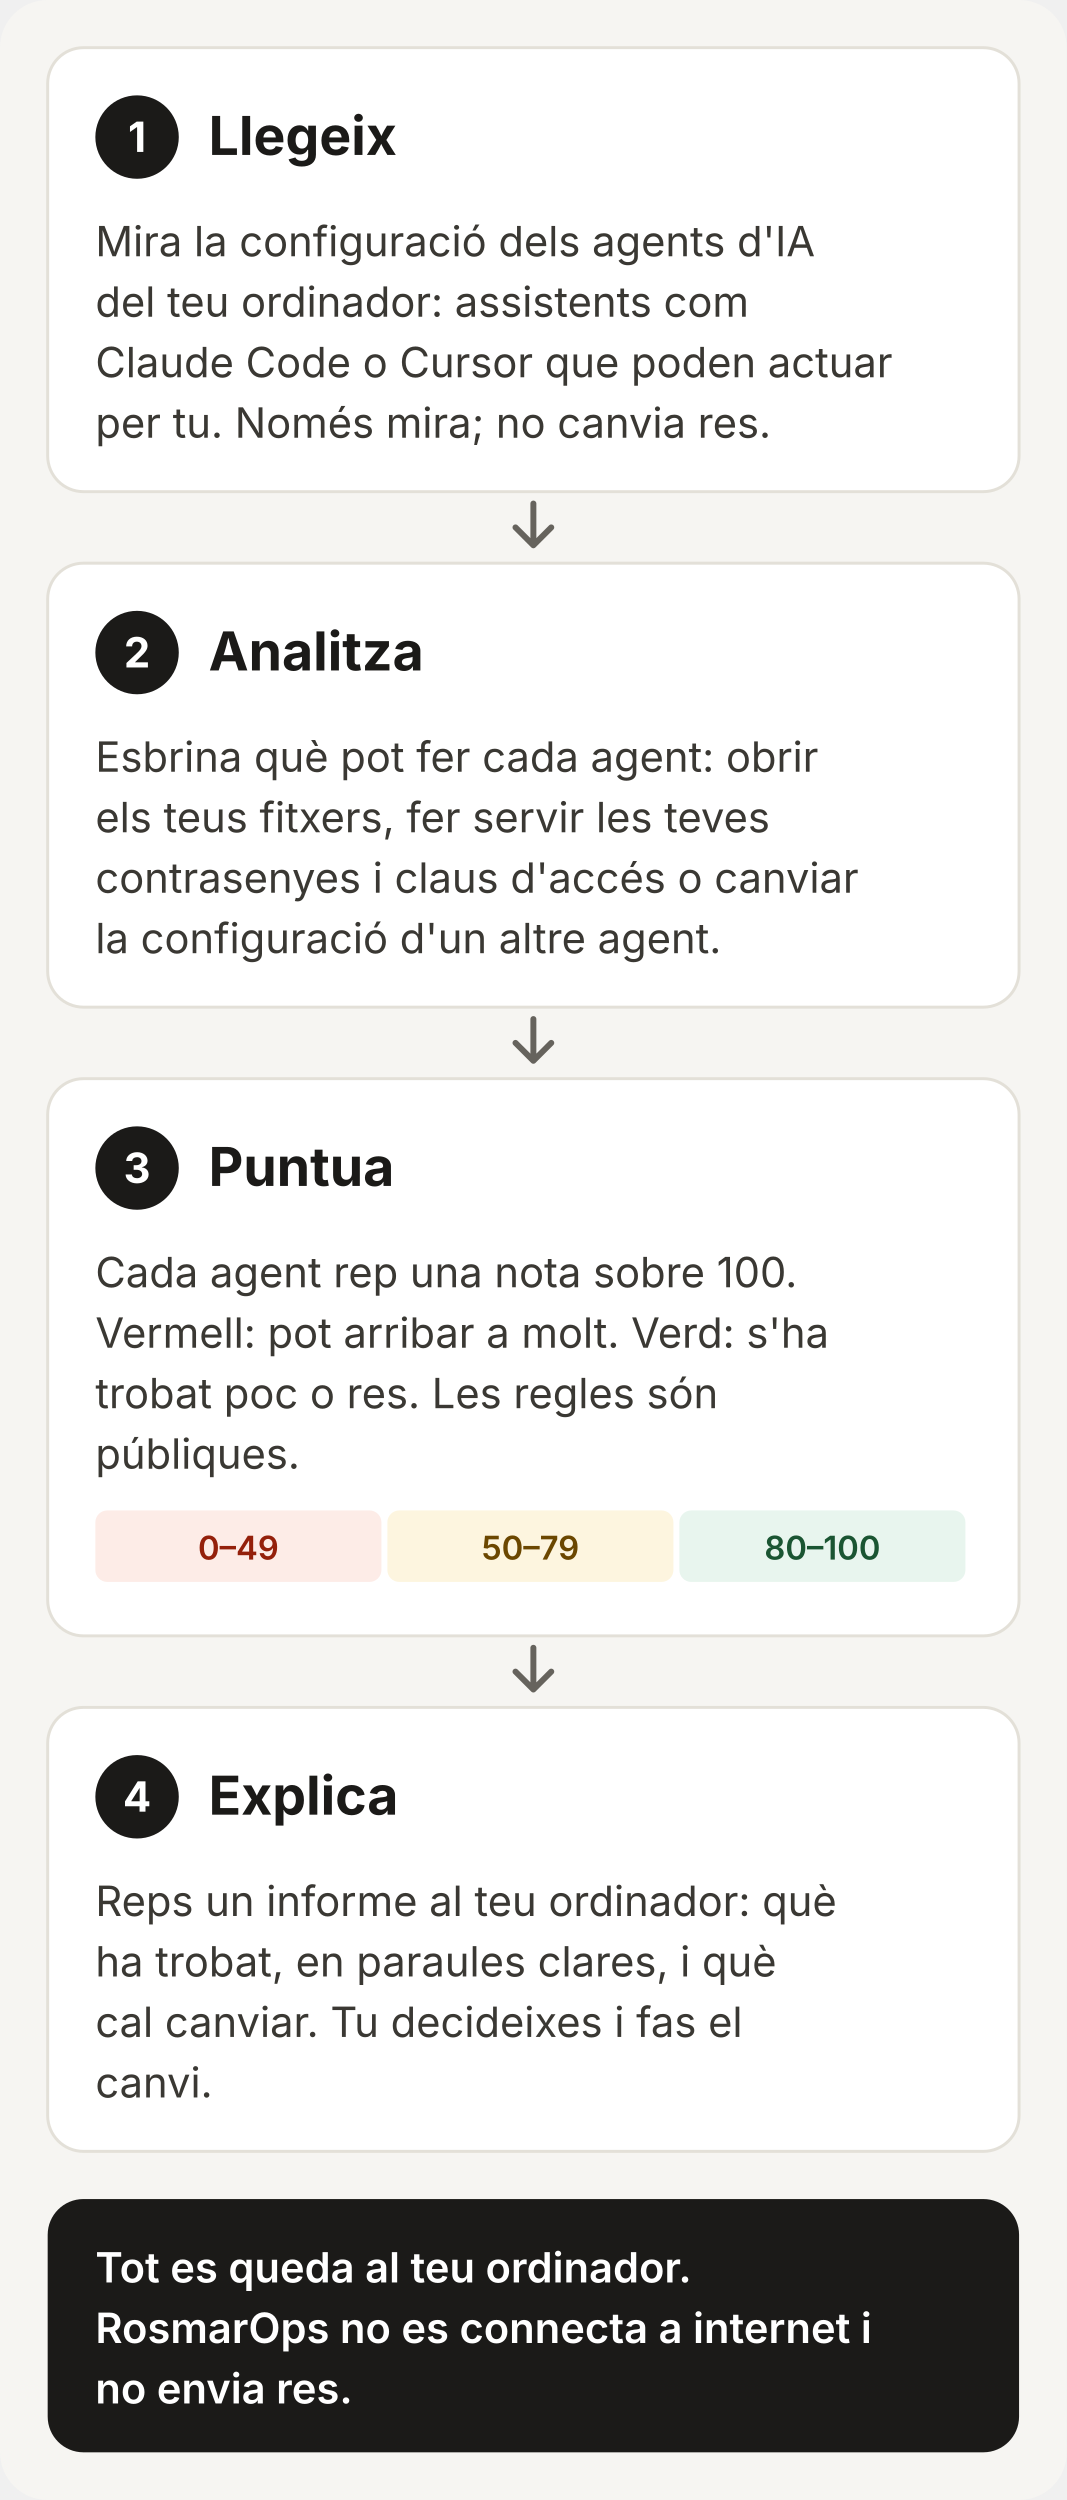
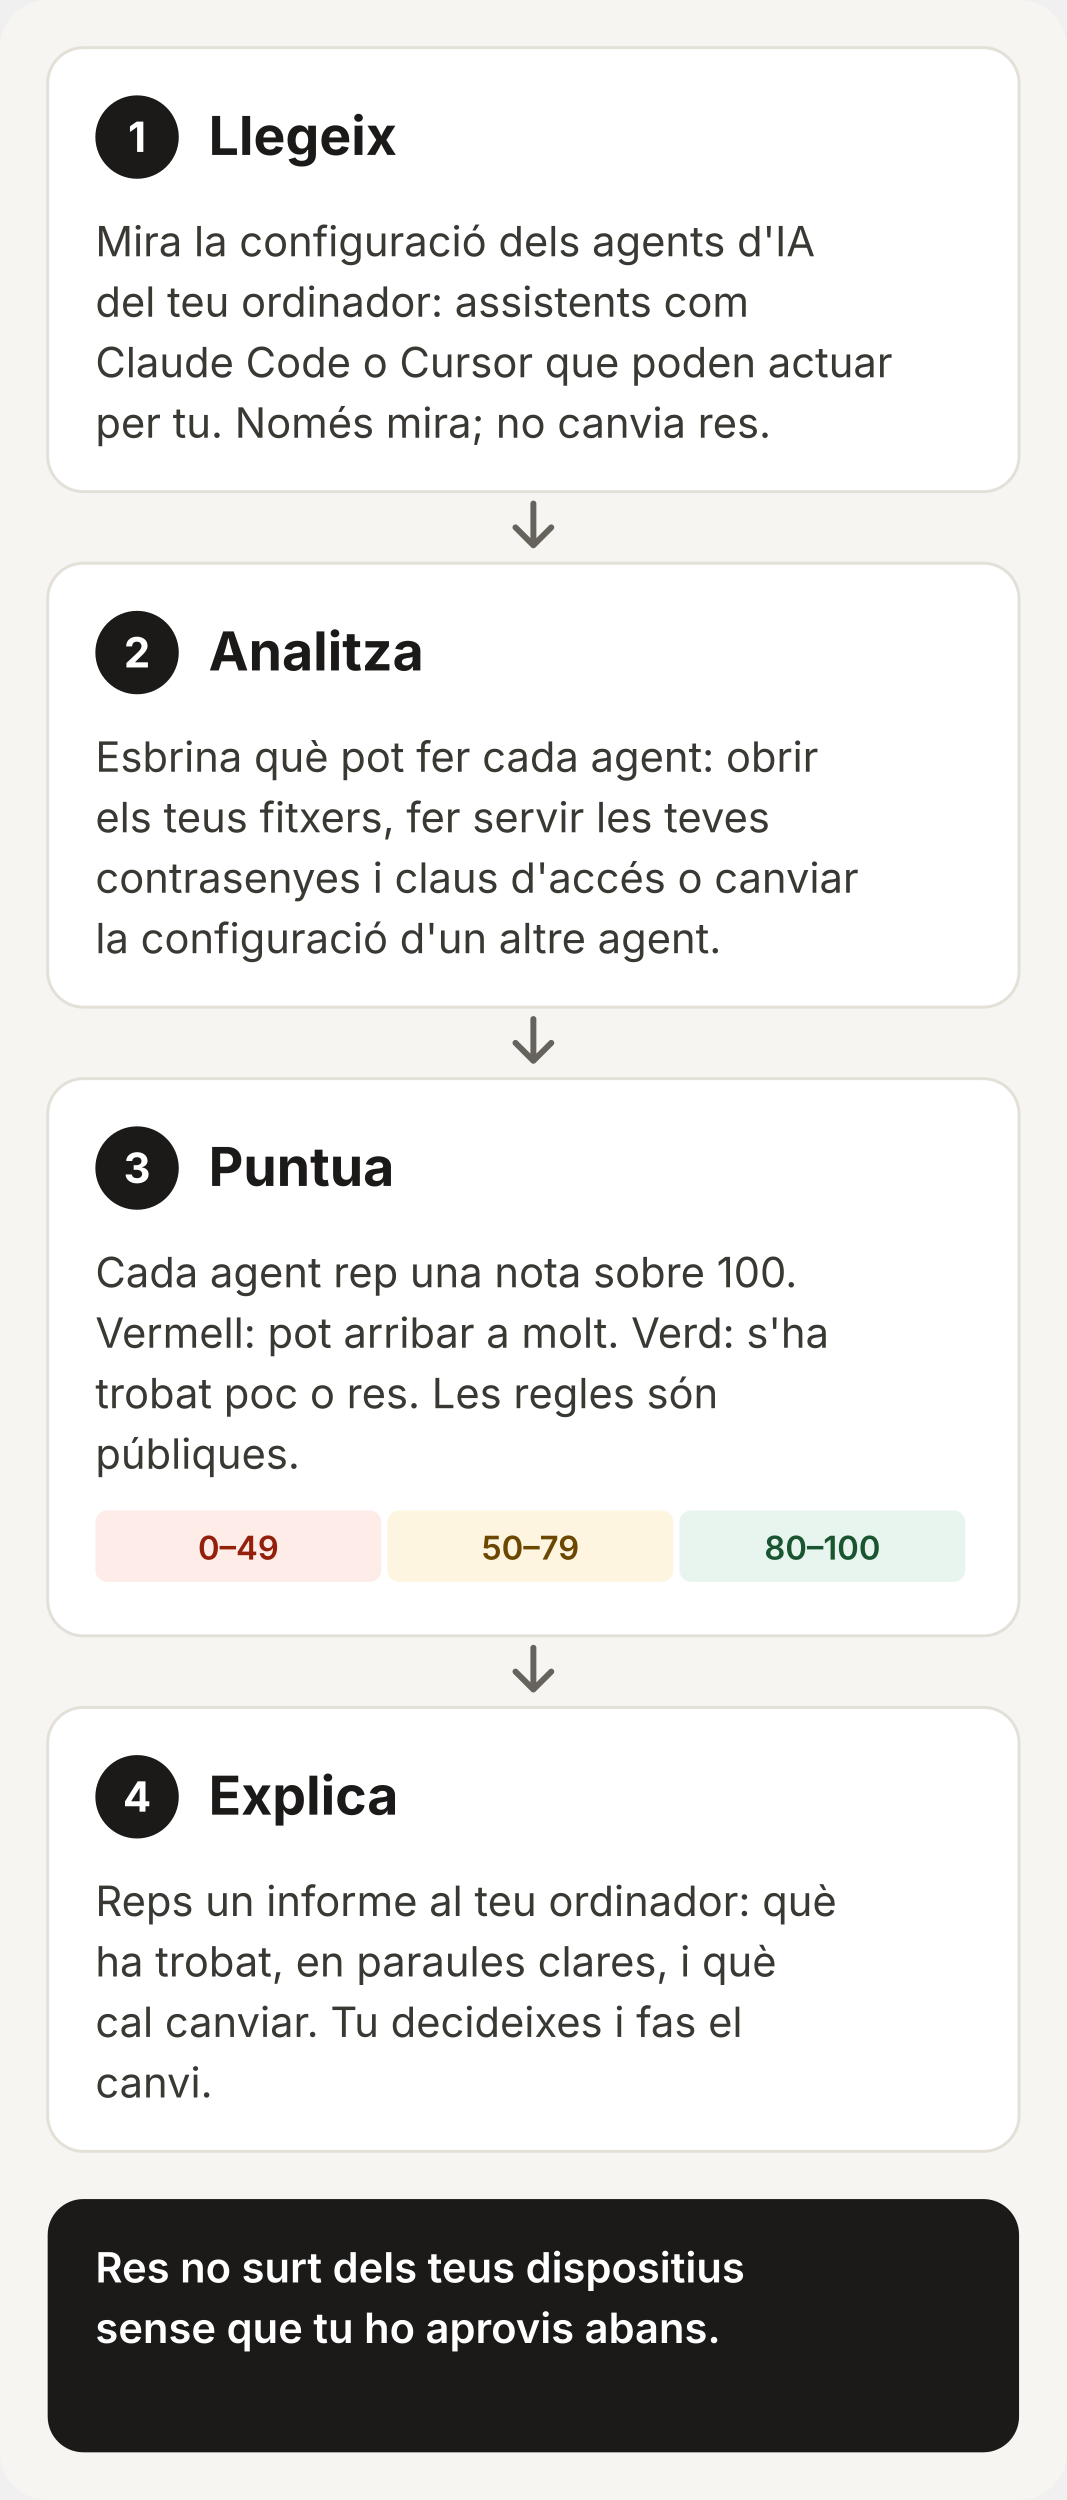
<svg xmlns="http://www.w3.org/2000/svg" viewBox="0 0 358 839" width="358" height="839" role="img" font-family="system-ui,-apple-system,&quot;Segoe UI&quot;,sans-serif">
  <rect width="358" height="839" rx="16" fill="#F6F5F2" />
  <rect x="16" y="16" width="326" height="149" rx="12" fill="#FFFFFF" stroke="#E3E0D8" />
  <circle cx="46" cy="46" r="14" fill="#1B1A18" />
  <text x="46" y="51" font-size="14" font-weight="700" fill="#FFFFFF" text-anchor="middle">1</text>
  <text x="70" y="52" font-size="18" font-weight="700" fill="#1B1A18">Llegeix</text>
  <text x="32" y="86.0" font-size="14" font-weight="400" fill="#3A3833">Mira la configuració dels agents d'IA</text>
  <text x="32" y="106.3" font-size="14" font-weight="400" fill="#3A3833">del teu ordinador: assistents com</text>
  <text x="32" y="126.6" font-size="14" font-weight="400" fill="#3A3833">Claude Code o Cursor que poden actuar</text>
  <text x="32" y="146.9" font-size="14" font-weight="400" fill="#3A3833">per tu. Només mira; no canvia res.</text>
  <path d="M179.0 169 v14 m-6 -6 l6 6 l6 -6" fill="none" stroke="#66635D" stroke-width="2" stroke-linecap="round" stroke-linejoin="round" />
  <rect x="16" y="189" width="326" height="149" rx="12" fill="#FFFFFF" stroke="#E3E0D8" />
  <circle cx="46" cy="219" r="14" fill="#1B1A18" />
  <text x="46" y="224" font-size="14" font-weight="700" fill="#FFFFFF" text-anchor="middle">2</text>
  <text x="70" y="225" font-size="18" font-weight="700" fill="#1B1A18">Analitza</text>
  <text x="32" y="259.0" font-size="14" font-weight="400" fill="#3A3833">Esbrina què pot fer cada agent: obrir</text>
  <text x="32" y="279.3" font-size="14" font-weight="400" fill="#3A3833">els teus fitxers, fer servir les teves</text>
  <text x="32" y="299.6" font-size="14" font-weight="400" fill="#3A3833">contrasenyes i claus d'accés o canviar</text>
  <text x="32" y="319.9" font-size="14" font-weight="400" fill="#3A3833">la configuració d'un altre agent.</text>
  <path d="M179.0 342 v14 m-6 -6 l6 6 l6 -6" fill="none" stroke="#66635D" stroke-width="2" stroke-linecap="round" stroke-linejoin="round" />
  <rect x="16" y="362" width="326" height="187" rx="12" fill="#FFFFFF" stroke="#E3E0D8" />
  <circle cx="46" cy="392" r="14" fill="#1B1A18" />
  <text x="46" y="397" font-size="14" font-weight="700" fill="#FFFFFF" text-anchor="middle">3</text>
  <text x="70" y="398" font-size="18" font-weight="700" fill="#1B1A18">Puntua</text>
  <text x="32" y="432.0" font-size="14" font-weight="400" fill="#3A3833">Cada agent rep una nota sobre 100.</text>
  <text x="32" y="452.3" font-size="14" font-weight="400" fill="#3A3833">Vermell: pot arribar a molt. Verd: s'ha</text>
  <text x="32" y="472.6" font-size="14" font-weight="400" fill="#3A3833">trobat poc o res. Les regles són</text>
  <text x="32" y="492.9" font-size="14" font-weight="400" fill="#3A3833">públiques.</text>
  <rect x="32.0" y="506.9" width="96.0" height="24" rx="4" fill="#FDECE7" />
  <text x="80.0" y="523.4" font-size="11" font-weight="600" fill="#94200B" text-anchor="middle">0–49</text>
  <rect x="130.0" y="506.9" width="96.0" height="24" rx="4" fill="#FDF5DF" />
  <text x="178.0" y="523.4" font-size="11" font-weight="600" fill="#6B4700" text-anchor="middle">50–79</text>
  <rect x="228.0" y="506.9" width="96.0" height="24" rx="4" fill="#E8F5EE" />
  <text x="276.0" y="523.4" font-size="11" font-weight="600" fill="#1A5532" text-anchor="middle">80–100</text>
  <path d="M179.0 553 v14 m-6 -6 l6 6 l6 -6" fill="none" stroke="#66635D" stroke-width="2" stroke-linecap="round" stroke-linejoin="round" />
  <rect x="16" y="573" width="326" height="149" rx="12" fill="#FFFFFF" stroke="#E3E0D8" />
  <circle cx="46" cy="603" r="14" fill="#1B1A18" />
  <text x="46" y="608" font-size="14" font-weight="700" fill="#FFFFFF" text-anchor="middle">4</text>
  <text x="70" y="609" font-size="18" font-weight="700" fill="#1B1A18">Explica</text>
  <text x="32" y="643.0" font-size="14" font-weight="400" fill="#3A3833">Reps un informe al teu ordinador: què</text>
  <text x="32" y="663.3" font-size="14" font-weight="400" fill="#3A3833">ha trobat, en paraules clares, i què</text>
  <text x="32" y="683.6" font-size="14" font-weight="400" fill="#3A3833">cal canviar. Tu decideixes i fas el</text>
  <text x="32" y="703.9" font-size="14" font-weight="400" fill="#3A3833">canvi.</text>
  <rect x="16" y="738" width="326" height="85" rx="12" fill="#1B1A18" />
-   <text x="32" y="766.0" font-size="14" font-weight="600" fill="#FFFFFF">Tot es queda al teu ordinador.</text>
-   <text x="32" y="786.3" font-size="14" font-weight="600" fill="#FFFFFF">RosmarOps no es connecta a internet i</text>
-   <text x="32" y="806.6" font-size="14" font-weight="600" fill="#FFFFFF">no envia res.</text>
+   <text x="32" y="766.0" font-size="14" font-weight="600" fill="#FFFFFF">Res no surt dels teus dispositius</text>
+   <text x="32" y="786.3" font-size="14" font-weight="600" fill="#FFFFFF">sense que tu ho aprovis abans.</text>
</svg>
